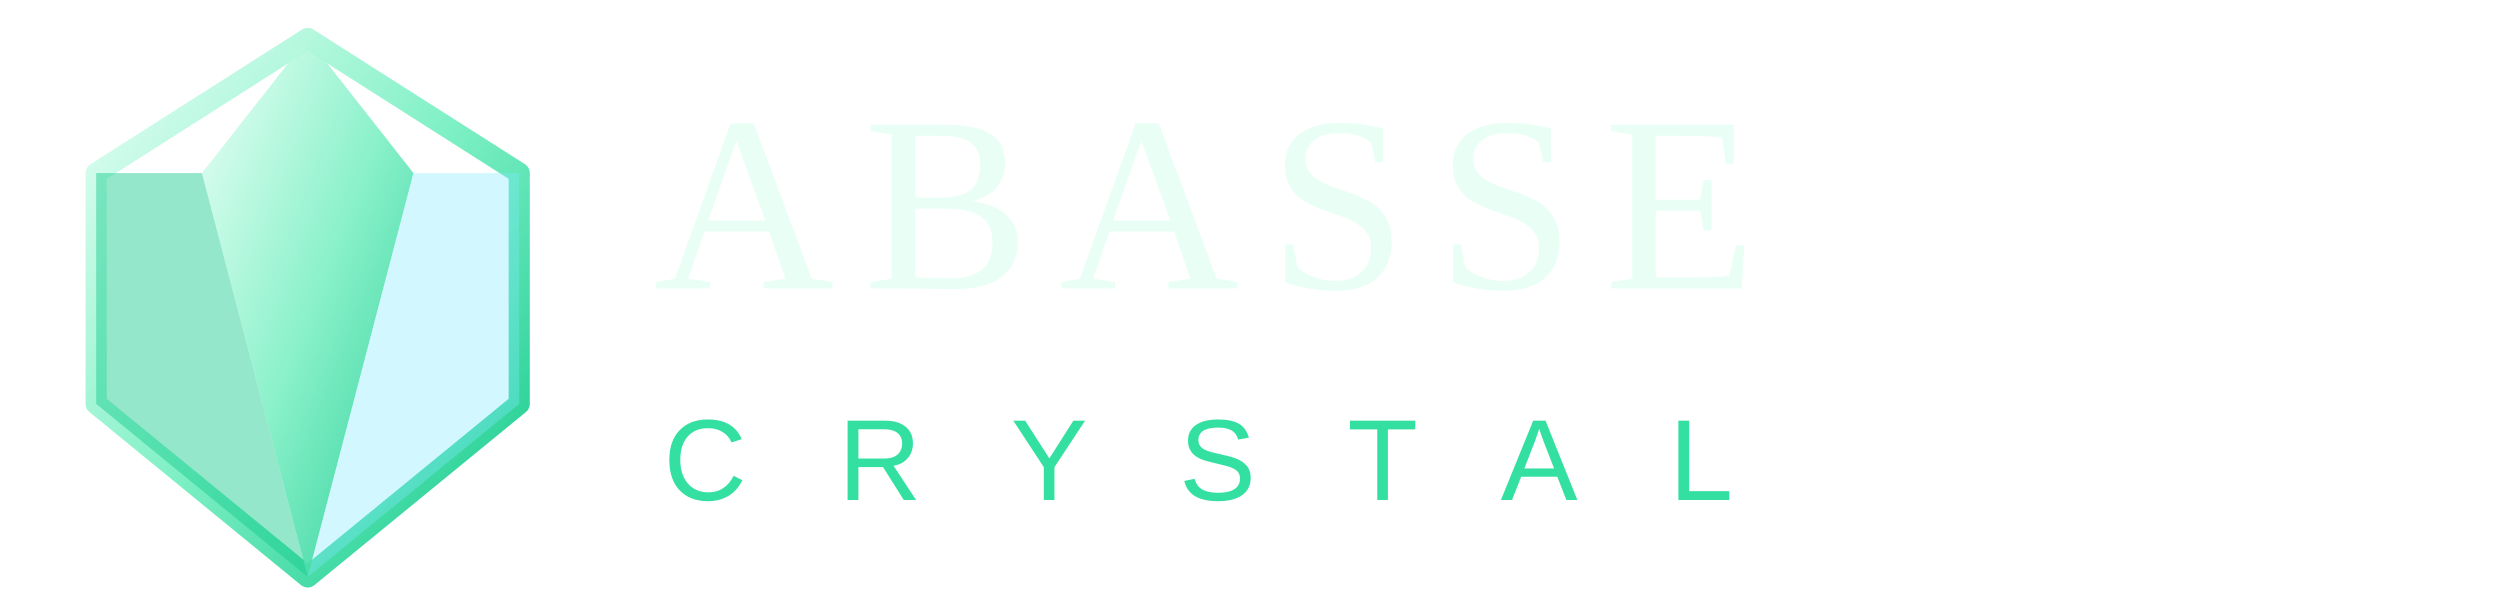
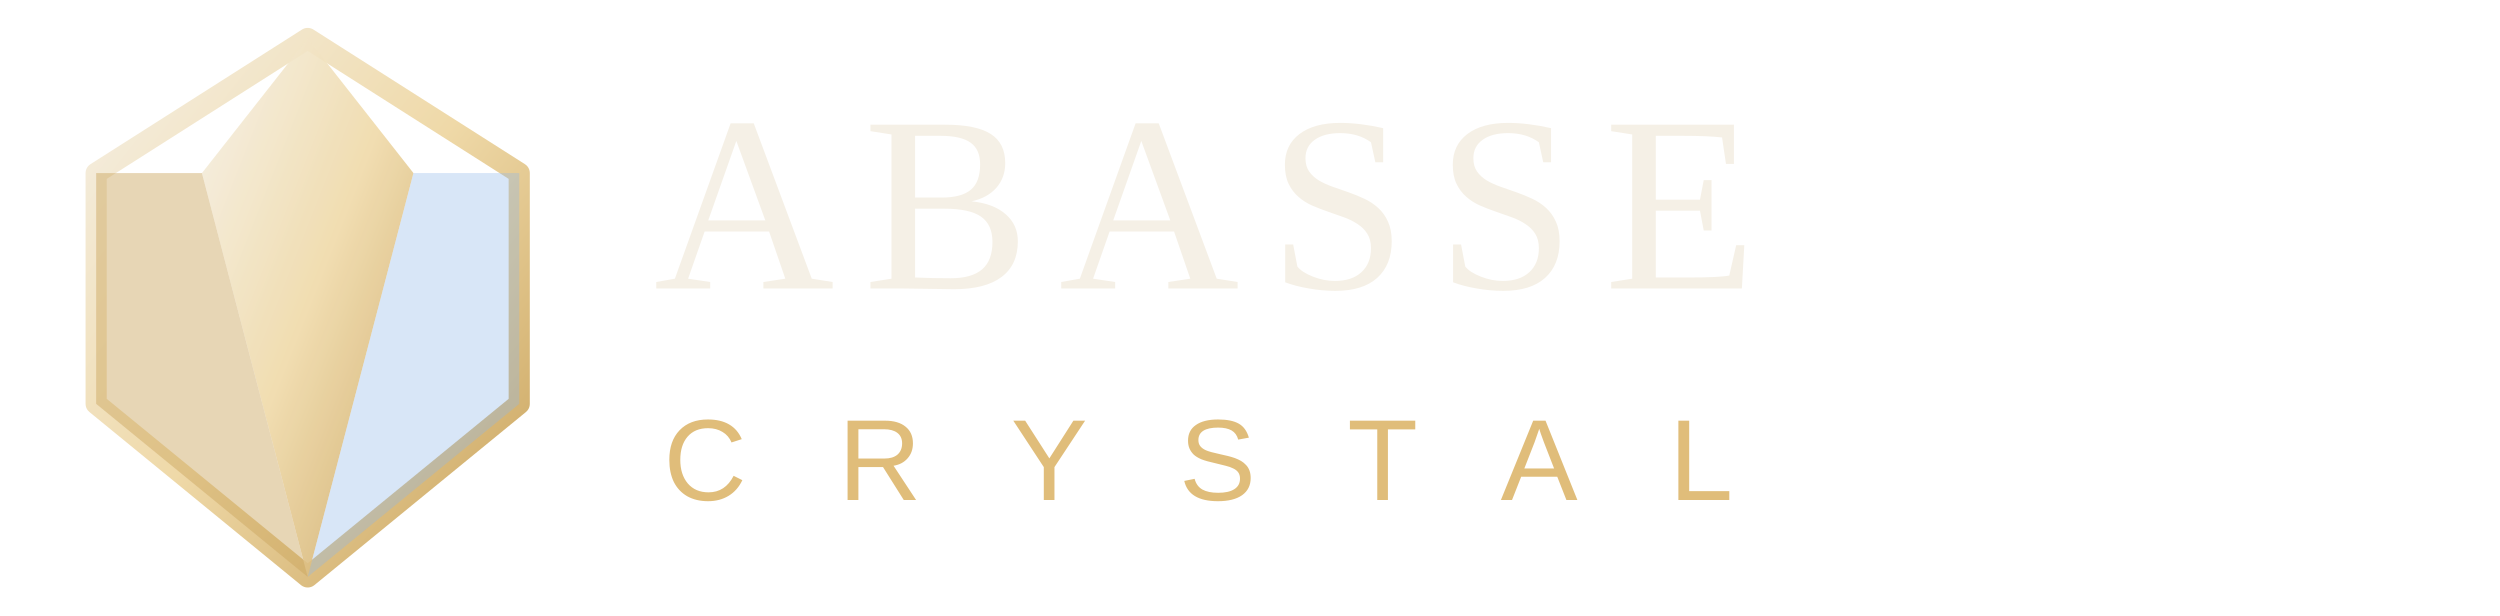
<svg xmlns="http://www.w3.org/2000/svg" viewBox="0 0 260 64" role="img" aria-label="Abasse Crystal">
  <defs>
    <linearGradient id="g" x1="0" y1="0" x2="1" y2="1">
-       <stop offset="0" stop-color="#e9fff6" />
-       <stop offset="0.5" stop-color="#7ff0c6" />
-       <stop offset="1" stop-color="#12c98b" />
+       <stop offset="0" stop-color="#f5f0e6" />
+       <stop offset="0.5" stop-color="#efd9a8" />
+       <stop offset="1" stop-color="#c9a35c" />
    </linearGradient>
  </defs>
  <g transform="translate(4 4)">
    <polygon points="28,0 50,14 50,38 28,56 6,38 6,14" fill="none" stroke="url(#g)" stroke-width="2.2" stroke-linejoin="round" />
    <polygon points="28,0 39,14 28,56 17,14" fill="url(#g)" opacity="0.9" />
-     <polygon points="6,14 17,14 28,56 6,38" fill="#12c98b" opacity="0.45" />
-     <polygon points="50,14 39,14 28,56 50,38" fill="#7ee7ff" opacity="0.35" />
+     <polygon points="6,14 17,14 28,56 6,38" fill="#c9a35c" opacity="0.45" />
+     <polygon points="50,14 39,14 28,56 50,38" fill="#8fb6e8" opacity="0.35" />
  </g>
-   <text x="68" y="30" font-family="Georgia, 'Times New Roman', serif" font-size="26" letter-spacing="3" fill="#e9fff6">ABASSE</text>
-   <text x="69" y="52" font-family="Arial, sans-serif" font-size="12" letter-spacing="9.5" fill="#34e0a1">CRYSTAL</text>
+   <text x="68" y="30" font-family="Georgia, 'Times New Roman', serif" font-size="26" letter-spacing="3" fill="#f5f0e6">ABASSE</text>
+   <text x="69" y="52" font-family="Arial, sans-serif" font-size="12" letter-spacing="9.5" fill="#e0bd7a">CRYSTAL</text>
</svg>
